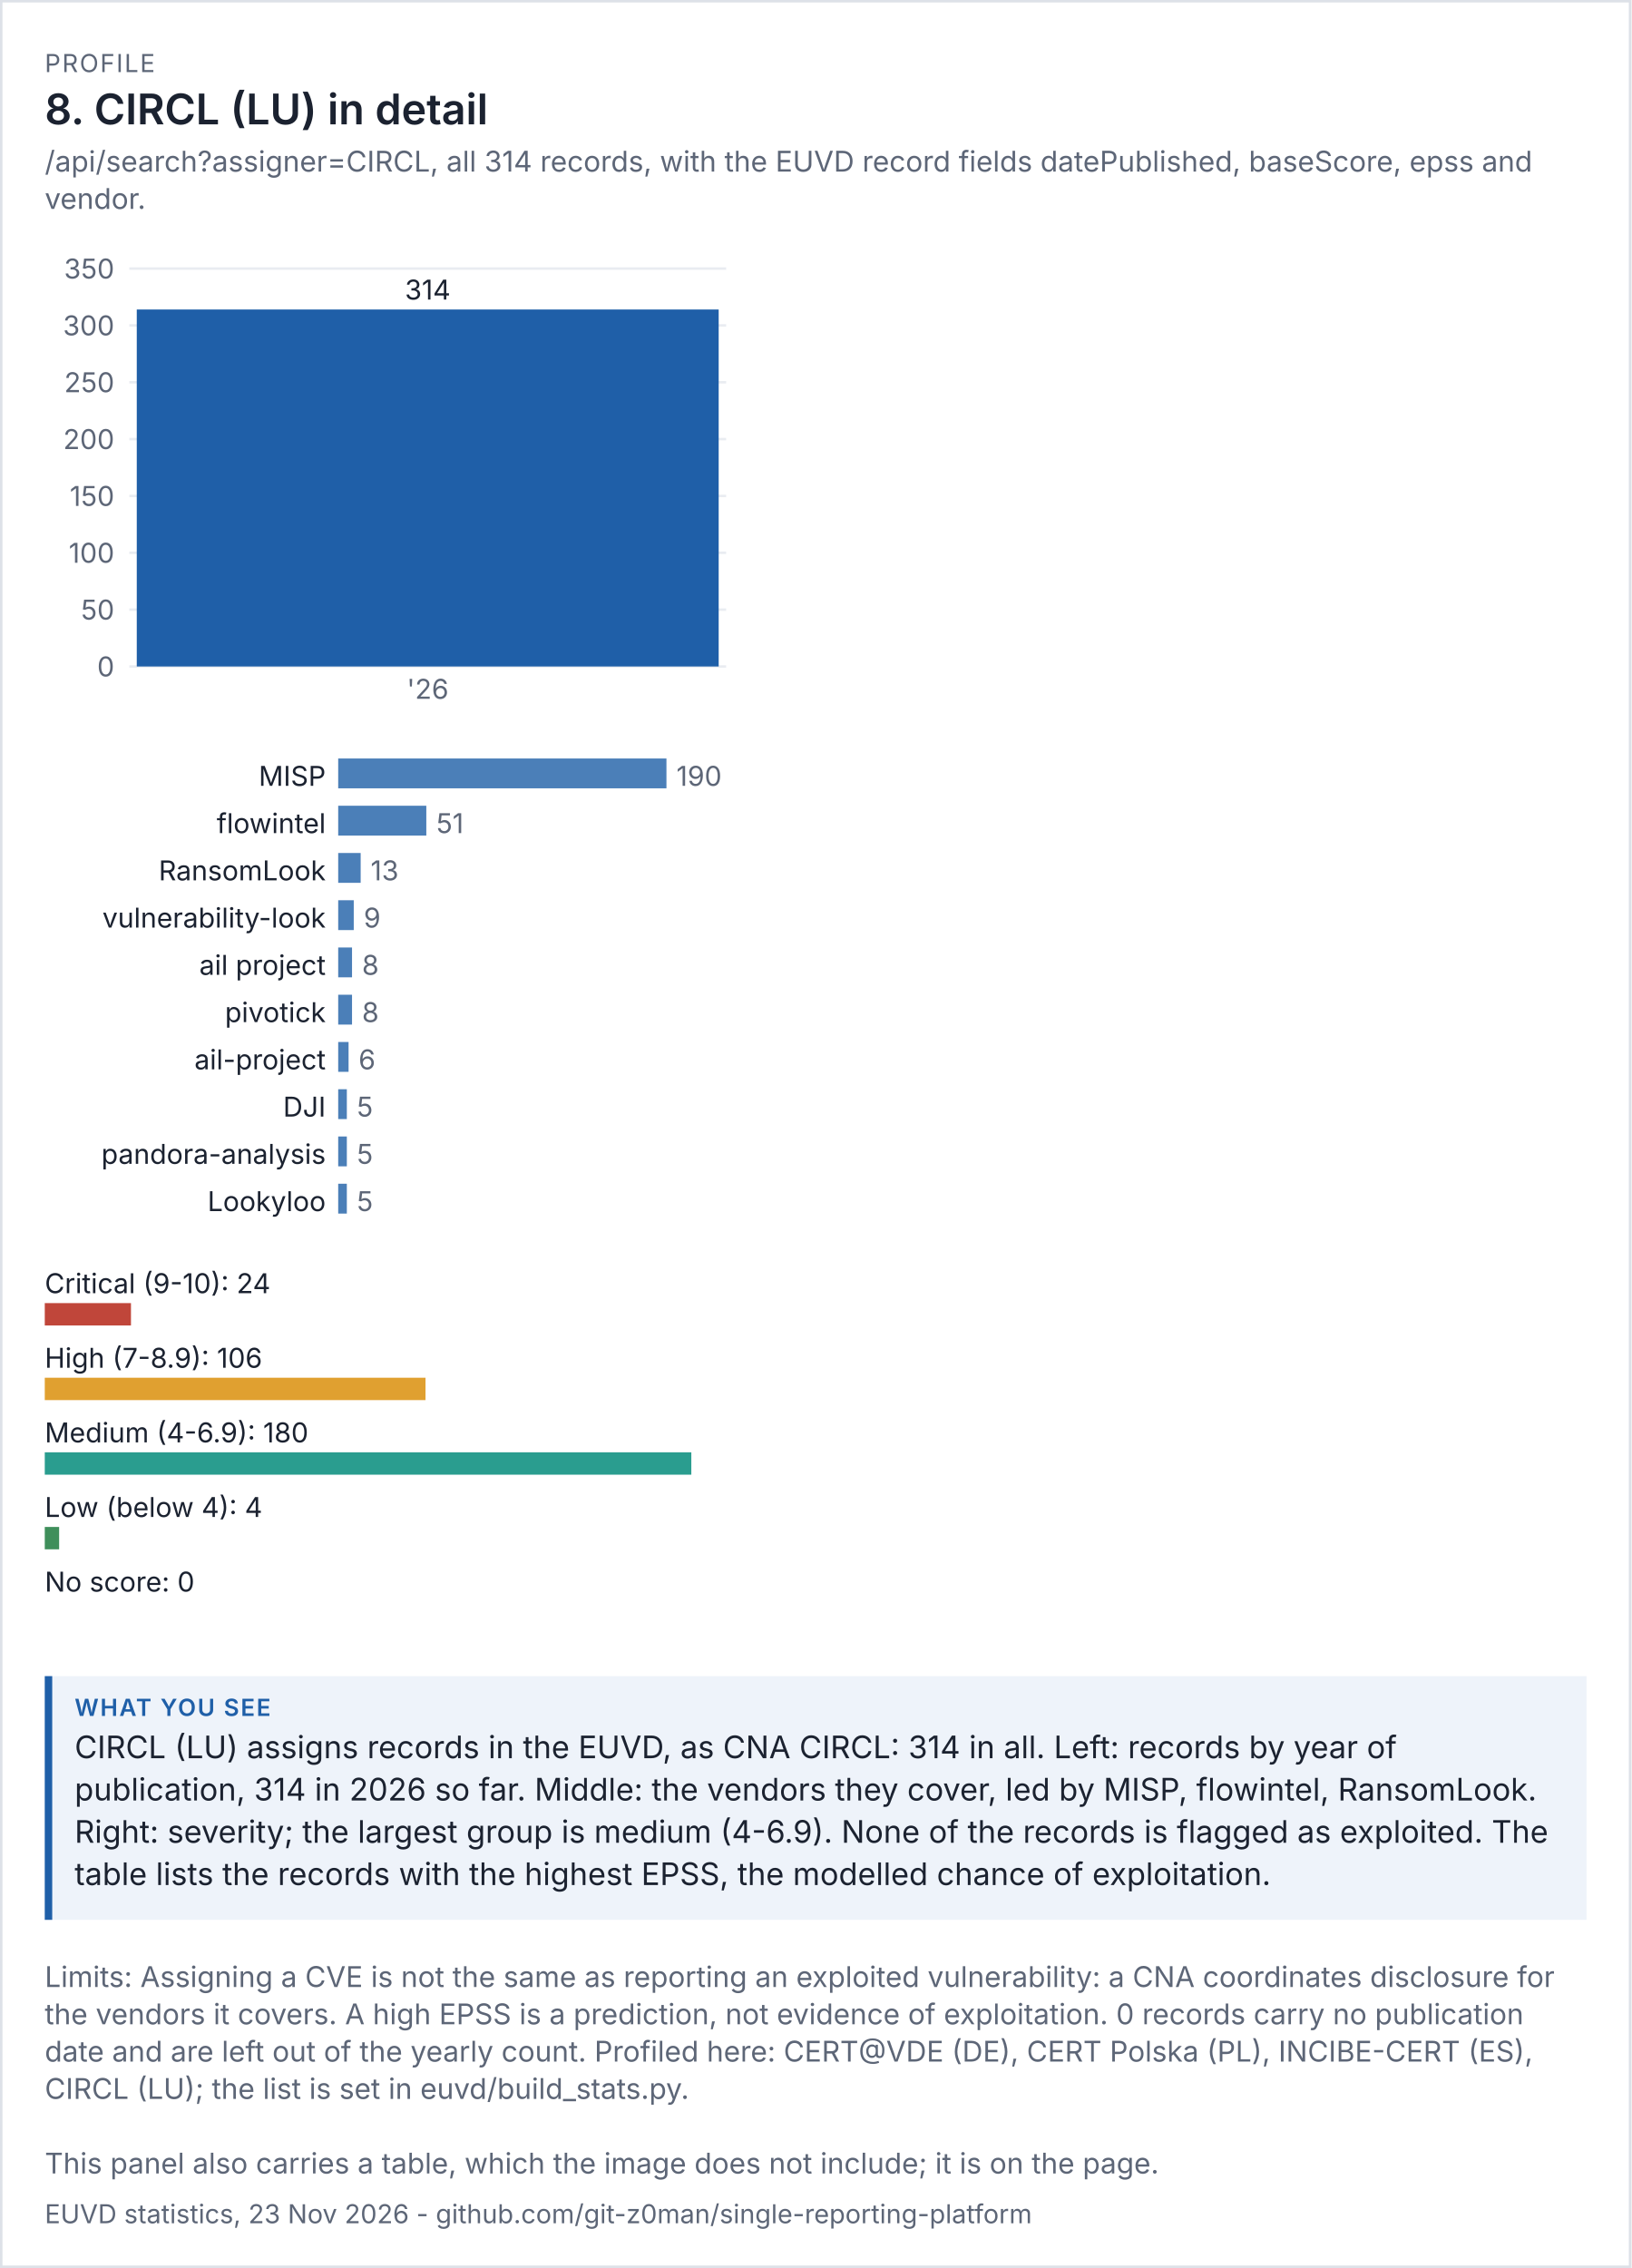
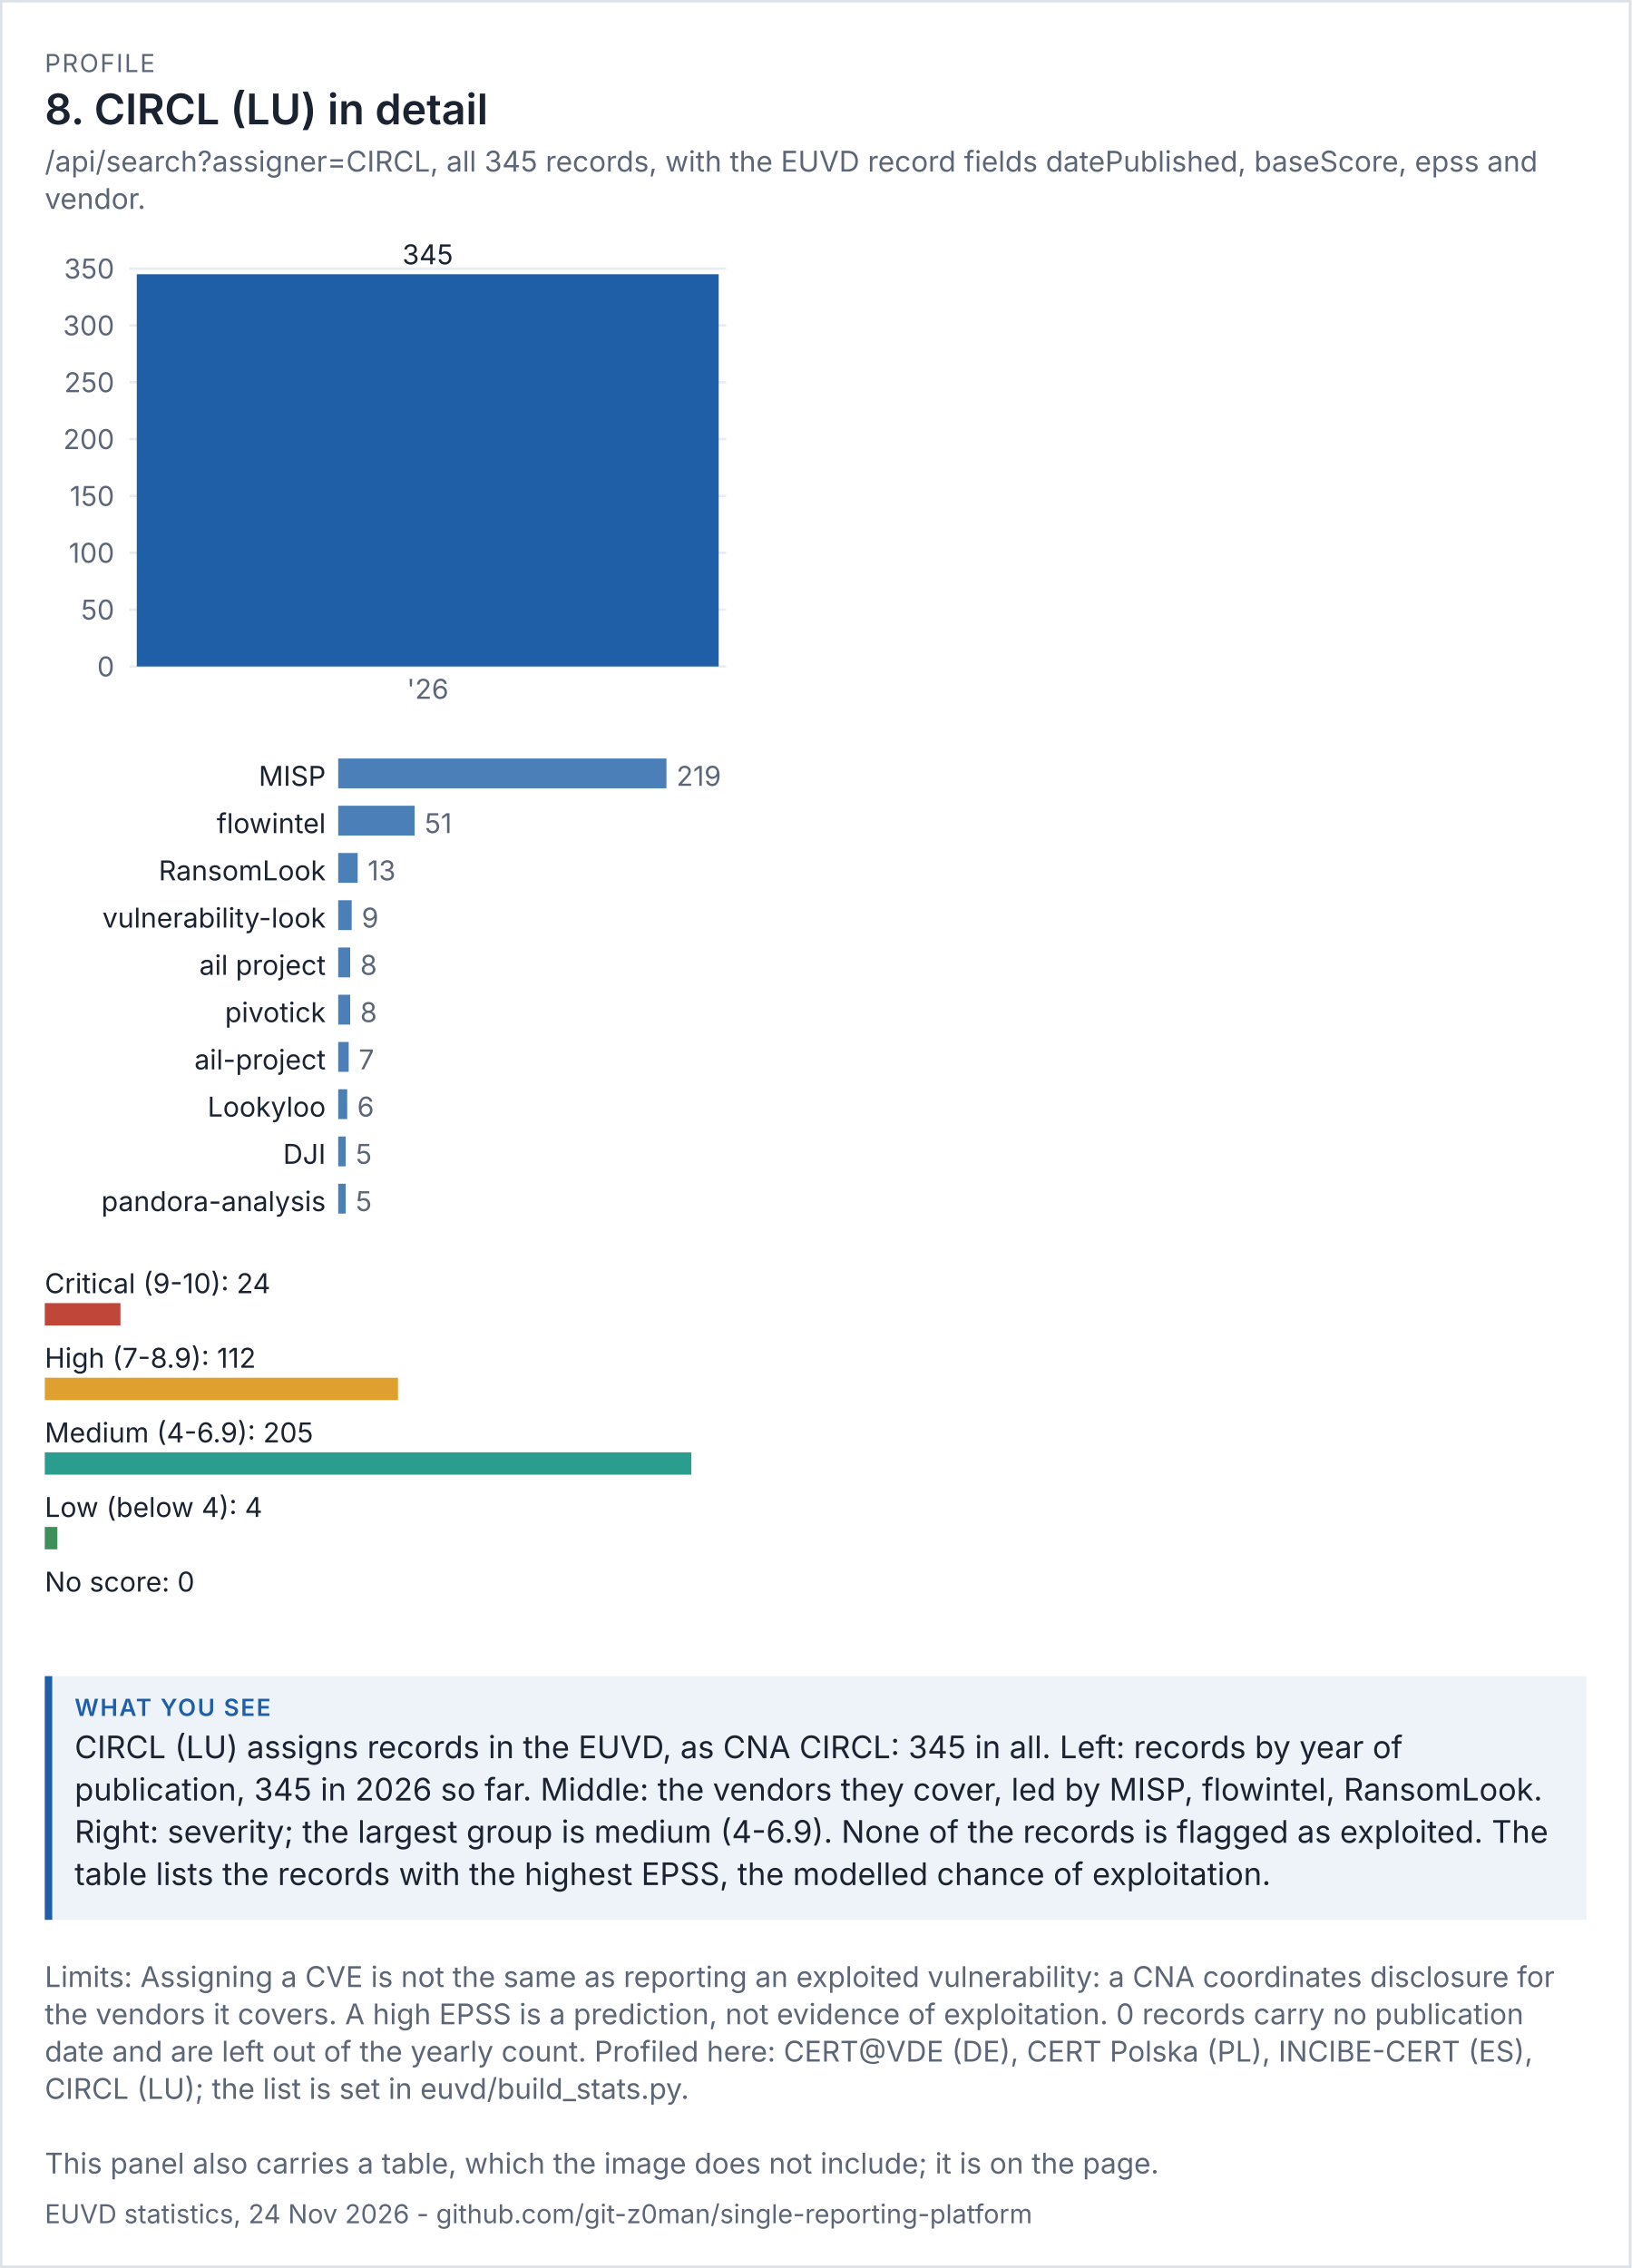
<svg xmlns="http://www.w3.org/2000/svg" viewBox="0 0 656 912" width="656" height="912" font-family="system-ui,-apple-system,'Segoe UI',sans-serif">
  <rect width="100%" height="100%" fill="#ffffff" />
  <rect x="0.5" y="0.5" width="655" height="911" fill="none" stroke="#dde1e8" />
  <text x="18" y="29" font-size="10" letter-spacing="0.6" fill="#5d6677">PROFILE</text>
  <text x="18" y="50" font-size="17" fill="#1b2230" font-weight="600">8. CIRCL (LU) in detail</text>
-   <text x="18" y="69" font-size="11.5" fill="#5d6677">/api/search?assigner=CIRCL, all 314 records, with the EUVD record fields datePublished, baseScore, epss and</text>
+   <text x="18" y="69" font-size="11.5" fill="#5d6677">/api/search?assigner=CIRCL, all 345 records, with the EUVD record fields datePublished, baseScore, epss and</text>
  <text x="18" y="84" font-size="11.5" fill="#5d6677">vendor.</text>
  <g transform="translate(18,94) scale(1)" font-size="11">
    <svg viewBox="0 0 280 200" role="img" width="280" height="200">
      <g>
        <line x1="34" x2="274" y1="174" y2="174" stroke="rgb(233, 236, 241)" />
        <text x="28" y="178" text-anchor="end" fill="rgb(93, 102, 119)">0</text>
        <line x1="34" x2="274" y1="151.143" y2="151.143" stroke="rgb(233, 236, 241)" />
        <text x="28" y="155.143" text-anchor="end" fill="rgb(93, 102, 119)">50</text>
        <line x1="34" x2="274" y1="128.286" y2="128.286" stroke="rgb(233, 236, 241)" />
        <text x="28" y="132.286" text-anchor="end" fill="rgb(93, 102, 119)">100</text>
        <line x1="34" x2="274" y1="105.429" y2="105.429" stroke="rgb(233, 236, 241)" />
        <text x="28" y="109.429" text-anchor="end" fill="rgb(93, 102, 119)">150</text>
        <line x1="34" x2="274" y1="82.571" y2="82.571" stroke="rgb(233, 236, 241)" />
        <text x="28" y="86.571" text-anchor="end" fill="rgb(93, 102, 119)">200</text>
        <line x1="34" x2="274" y1="59.714" y2="59.714" stroke="rgb(233, 236, 241)" />
        <text x="28" y="63.714" text-anchor="end" fill="rgb(93, 102, 119)">250</text>
        <line x1="34" x2="274" y1="36.857" y2="36.857" stroke="rgb(233, 236, 241)" />
        <text x="28" y="40.857" text-anchor="end" fill="rgb(93, 102, 119)">300</text>
        <line x1="34" x2="274" y1="14" y2="14" stroke="rgb(233, 236, 241)" />
        <text x="28" y="18" text-anchor="end" fill="rgb(93, 102, 119)">350</text>
-         <rect x="37" y="30.457" width="234" height="143.543" fill="rgb(31, 95, 168)" />
-         <text x="154" y="26.457" text-anchor="middle" class="t" fill="rgb(27, 34, 48)">314</text>
+         <rect x="37" y="16.286" width="234" height="157.714" fill="rgb(31, 95, 168)" />
+         <text x="154" y="12.286" text-anchor="middle" class="t" fill="rgb(27, 34, 48)">345</text>
        <text x="154" y="187" text-anchor="middle" fill="rgb(93, 102, 119)">'26</text>
      </g>
    </svg>
  </g>
  <g transform="translate(18,302) scale(1)" font-size="11">
    <svg viewBox="0 0 280 196" role="img" width="280" height="196">
      <g>
        <text x="113" y="14" text-anchor="end" class="t" fill="rgb(27, 34, 48)">MISP</text>
        <rect x="118" y="3" width="132" height="12" fill="rgb(75, 127, 184)" />
-         <text x="254" y="14" fill="rgb(93, 102, 119)">190</text>
+         <text x="254" y="14" fill="rgb(93, 102, 119)">219</text>
        <text x="113" y="33" text-anchor="end" class="t" fill="rgb(27, 34, 48)">flowintel</text>
-         <rect x="118" y="22" width="35.432" height="12" fill="rgb(75, 127, 184)" />
-         <text x="157.432" y="33" fill="rgb(93, 102, 119)">51</text>
+         <rect x="118" y="22" width="30.74" height="12" fill="rgb(75, 127, 184)" />
+         <text x="152.74" y="33" fill="rgb(93, 102, 119)">51</text>
        <text x="113" y="52" text-anchor="end" class="t" fill="rgb(27, 34, 48)">RansomLook</text>
-         <rect x="118" y="41" width="9.032" height="12" fill="rgb(75, 127, 184)" />
-         <text x="131.032" y="52" fill="rgb(93, 102, 119)">13</text>
+         <rect x="118" y="41" width="7.836" height="12" fill="rgb(75, 127, 184)" />
+         <text x="129.836" y="52" fill="rgb(93, 102, 119)">13</text>
        <text x="113" y="71" text-anchor="end" class="t" fill="rgb(27, 34, 48)">vulnerability-look</text>
-         <rect x="118" y="60" width="6.253" height="12" fill="rgb(75, 127, 184)" />
-         <text x="128.253" y="71" fill="rgb(93, 102, 119)">9</text>
+         <rect x="118" y="60" width="5.425" height="12" fill="rgb(75, 127, 184)" />
+         <text x="127.425" y="71" fill="rgb(93, 102, 119)">9</text>
        <text x="113" y="90" text-anchor="end" class="t" fill="rgb(27, 34, 48)">ail project</text>
-         <rect x="118" y="79" width="5.558" height="12" fill="rgb(75, 127, 184)" />
-         <text x="127.558" y="90" fill="rgb(93, 102, 119)">8</text>
+         <rect x="118" y="79" width="4.822" height="12" fill="rgb(75, 127, 184)" />
+         <text x="126.822" y="90" fill="rgb(93, 102, 119)">8</text>
        <text x="113" y="109" text-anchor="end" class="t" fill="rgb(27, 34, 48)">pivotick</text>
-         <rect x="118" y="98" width="5.558" height="12" fill="rgb(75, 127, 184)" />
-         <text x="127.558" y="109" fill="rgb(93, 102, 119)">8</text>
+         <rect x="118" y="98" width="4.822" height="12" fill="rgb(75, 127, 184)" />
+         <text x="126.822" y="109" fill="rgb(93, 102, 119)">8</text>
        <text x="113" y="128" text-anchor="end" class="t" fill="rgb(27, 34, 48)">ail-project</text>
-         <rect x="118" y="117" width="4.168" height="12" fill="rgb(75, 127, 184)" />
-         <text x="126.168" y="128" fill="rgb(93, 102, 119)">6</text>
-         <text x="113" y="147" text-anchor="end" class="t" fill="rgb(27, 34, 48)">DJI</text>
-         <rect x="118" y="136" width="3.474" height="12" fill="rgb(75, 127, 184)" />
-         <text x="125.474" y="147" fill="rgb(93, 102, 119)">5</text>
-         <text x="113" y="166" text-anchor="end" class="t" fill="rgb(27, 34, 48)">pandora-analysis</text>
-         <rect x="118" y="155" width="3.474" height="12" fill="rgb(75, 127, 184)" />
-         <text x="125.474" y="166" fill="rgb(93, 102, 119)">5</text>
-         <text x="113" y="185" text-anchor="end" class="t" fill="rgb(27, 34, 48)">Lookyloo</text>
-         <rect x="118" y="174" width="3.474" height="12" fill="rgb(75, 127, 184)" />
-         <text x="125.474" y="185" fill="rgb(93, 102, 119)">5</text>
+         <rect x="118" y="117" width="4.219" height="12" fill="rgb(75, 127, 184)" />
+         <text x="126.219" y="128" fill="rgb(93, 102, 119)">7</text>
+         <text x="113" y="147" text-anchor="end" class="t" fill="rgb(27, 34, 48)">Lookyloo</text>
+         <rect x="118" y="136" width="3.616" height="12" fill="rgb(75, 127, 184)" />
+         <text x="125.616" y="147" fill="rgb(93, 102, 119)">6</text>
+         <text x="113" y="166" text-anchor="end" class="t" fill="rgb(27, 34, 48)">DJI</text>
+         <rect x="118" y="155" width="3.014" height="12" fill="rgb(75, 127, 184)" />
+         <text x="125.014" y="166" fill="rgb(93, 102, 119)">5</text>
+         <text x="113" y="185" text-anchor="end" class="t" fill="rgb(27, 34, 48)">pandora-analysis</text>
+         <rect x="118" y="174" width="3.014" height="12" fill="rgb(75, 127, 184)" />
+         <text x="125.014" y="185" fill="rgb(93, 102, 119)">5</text>
      </g>
    </svg>
  </g>
  <g transform="translate(18,506) scale(1)" font-size="11">
    <svg viewBox="0 0 280 156" role="img" width="280" height="156">
      <g>
        <text x="0" y="14" class="t" fill="rgb(27, 34, 48)">Critical (9-10): 24</text>
-         <rect x="0" y="18" width="34.667" height="9" fill="rgb(192, 70, 58)" />
-         <text x="0" y="44" class="t" fill="rgb(27, 34, 48)">High (7-8.9): 106</text>
-         <rect x="0" y="48" width="153.111" height="9" fill="rgb(224, 160, 48)" />
-         <text x="0" y="74" class="t" fill="rgb(27, 34, 48)">Medium (4-6.9): 180</text>
+         <rect x="0" y="18" width="30.439" height="9" fill="rgb(192, 70, 58)" />
+         <text x="0" y="44" class="t" fill="rgb(27, 34, 48)">High (7-8.9): 112</text>
+         <rect x="0" y="48" width="142.049" height="9" fill="rgb(224, 160, 48)" />
+         <text x="0" y="74" class="t" fill="rgb(27, 34, 48)">Medium (4-6.9): 205</text>
        <rect x="0" y="78" width="260" height="9" fill="rgb(42, 157, 143)" />
        <text x="0" y="104" class="t" fill="rgb(27, 34, 48)">Low (below 4): 4</text>
-         <rect x="0" y="108" width="5.778" height="9" fill="rgb(63, 143, 91)" />
+         <rect x="0" y="108" width="5.073" height="9" fill="rgb(63, 143, 91)" />
        <text x="0" y="134" class="t" fill="rgb(27, 34, 48)">No score: 0</text>
        <rect x="0" y="138" width="0" height="9" fill="rgb(125, 135, 152)" />
      </g>
    </svg>
  </g>
  <rect x="18" y="674" width="620" height="98" fill="#eef3fa" />
  <rect x="18" y="674" width="3" height="98" fill="#1f5fa8" />
  <text x="30" y="690" font-size="9.5" letter-spacing="0.6" font-weight="600" fill="#1f5fa8">WHAT YOU SEE</text>
-   <text x="30" y="707" font-size="12.5" fill="#1b2230">CIRCL (LU) assigns records in the EUVD, as CNA CIRCL: 314 in all. Left: records by year of</text>
-   <text x="30" y="724" font-size="12.5" fill="#1b2230">publication, 314 in 2026 so far. Middle: the vendors they cover, led by MISP, flowintel, RansomLook.</text>
+   <text x="30" y="707" font-size="12.5" fill="#1b2230">CIRCL (LU) assigns records in the EUVD, as CNA CIRCL: 345 in all. Left: records by year of</text>
+   <text x="30" y="724" font-size="12.5" fill="#1b2230">publication, 345 in 2026 so far. Middle: the vendors they cover, led by MISP, flowintel, RansomLook.</text>
  <text x="30" y="741" font-size="12.5" fill="#1b2230">Right: severity; the largest group is medium (4-6.9). None of the records is flagged as exploited. The</text>
  <text x="30" y="758" font-size="12.5" fill="#1b2230">table lists the records with the highest EPSS, the modelled chance of exploitation.</text>
  <text x="18" y="799" font-size="11.5" fill="#5d6677">Limits: Assigning a CVE is not the same as reporting an exploited vulnerability: a CNA coordinates disclosure for</text>
  <text x="18" y="814" font-size="11.5" fill="#5d6677">the vendors it covers. A high EPSS is a prediction, not evidence of exploitation. 0 records carry no publication</text>
  <text x="18" y="829" font-size="11.5" fill="#5d6677">date and are left out of the yearly count. Profiled here: CERT@VDE (DE), CERT Polska (PL), INCIBE-CERT (ES),</text>
  <text x="18" y="844" font-size="11.5" fill="#5d6677">CIRCL (LU); the list is set in euvd/build_stats.py.</text>
  <text x="18" y="874" font-size="11.5" fill="#5d6677">This panel also carries a table, which the image does not include; it is on the page.</text>
-   <text x="18" y="894" font-size="10.5" fill="#5d6677">EUVD statistics, 23 Nov 2026 - github.com/git-z0man/single-reporting-platform</text>
+   <text x="18" y="894" font-size="10.5" fill="#5d6677">EUVD statistics, 24 Nov 2026 - github.com/git-z0man/single-reporting-platform</text>
</svg>
